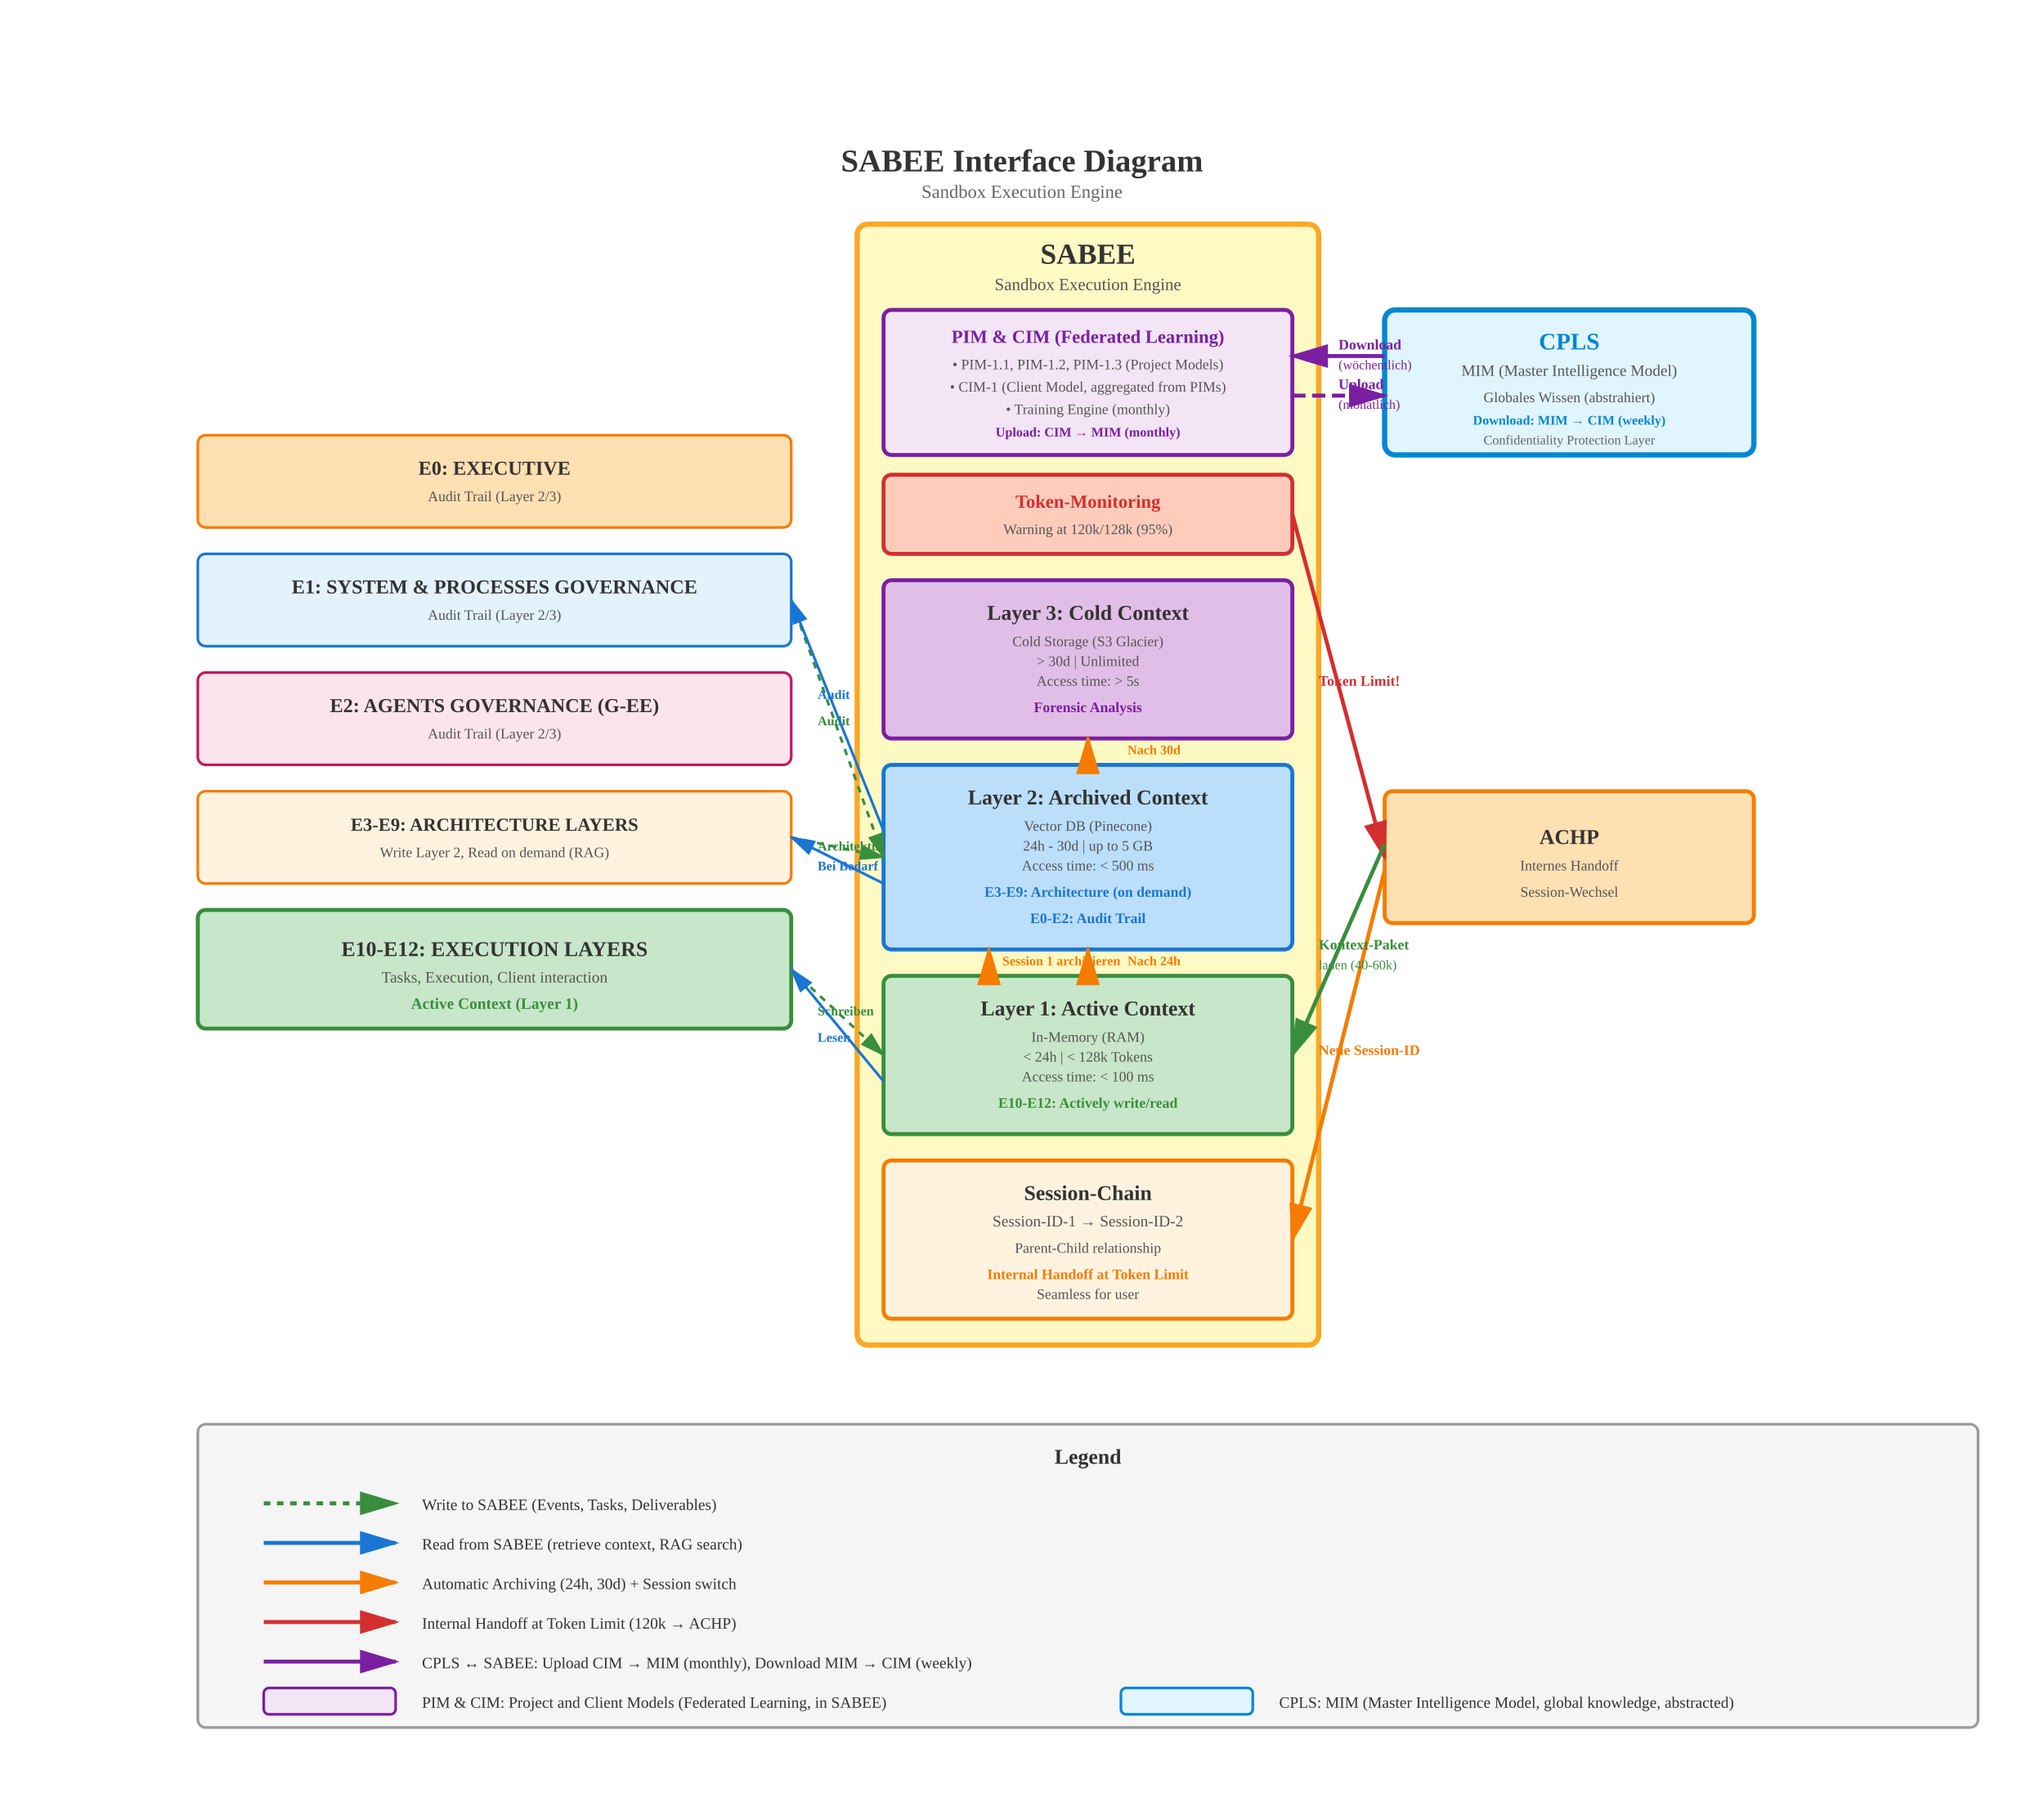
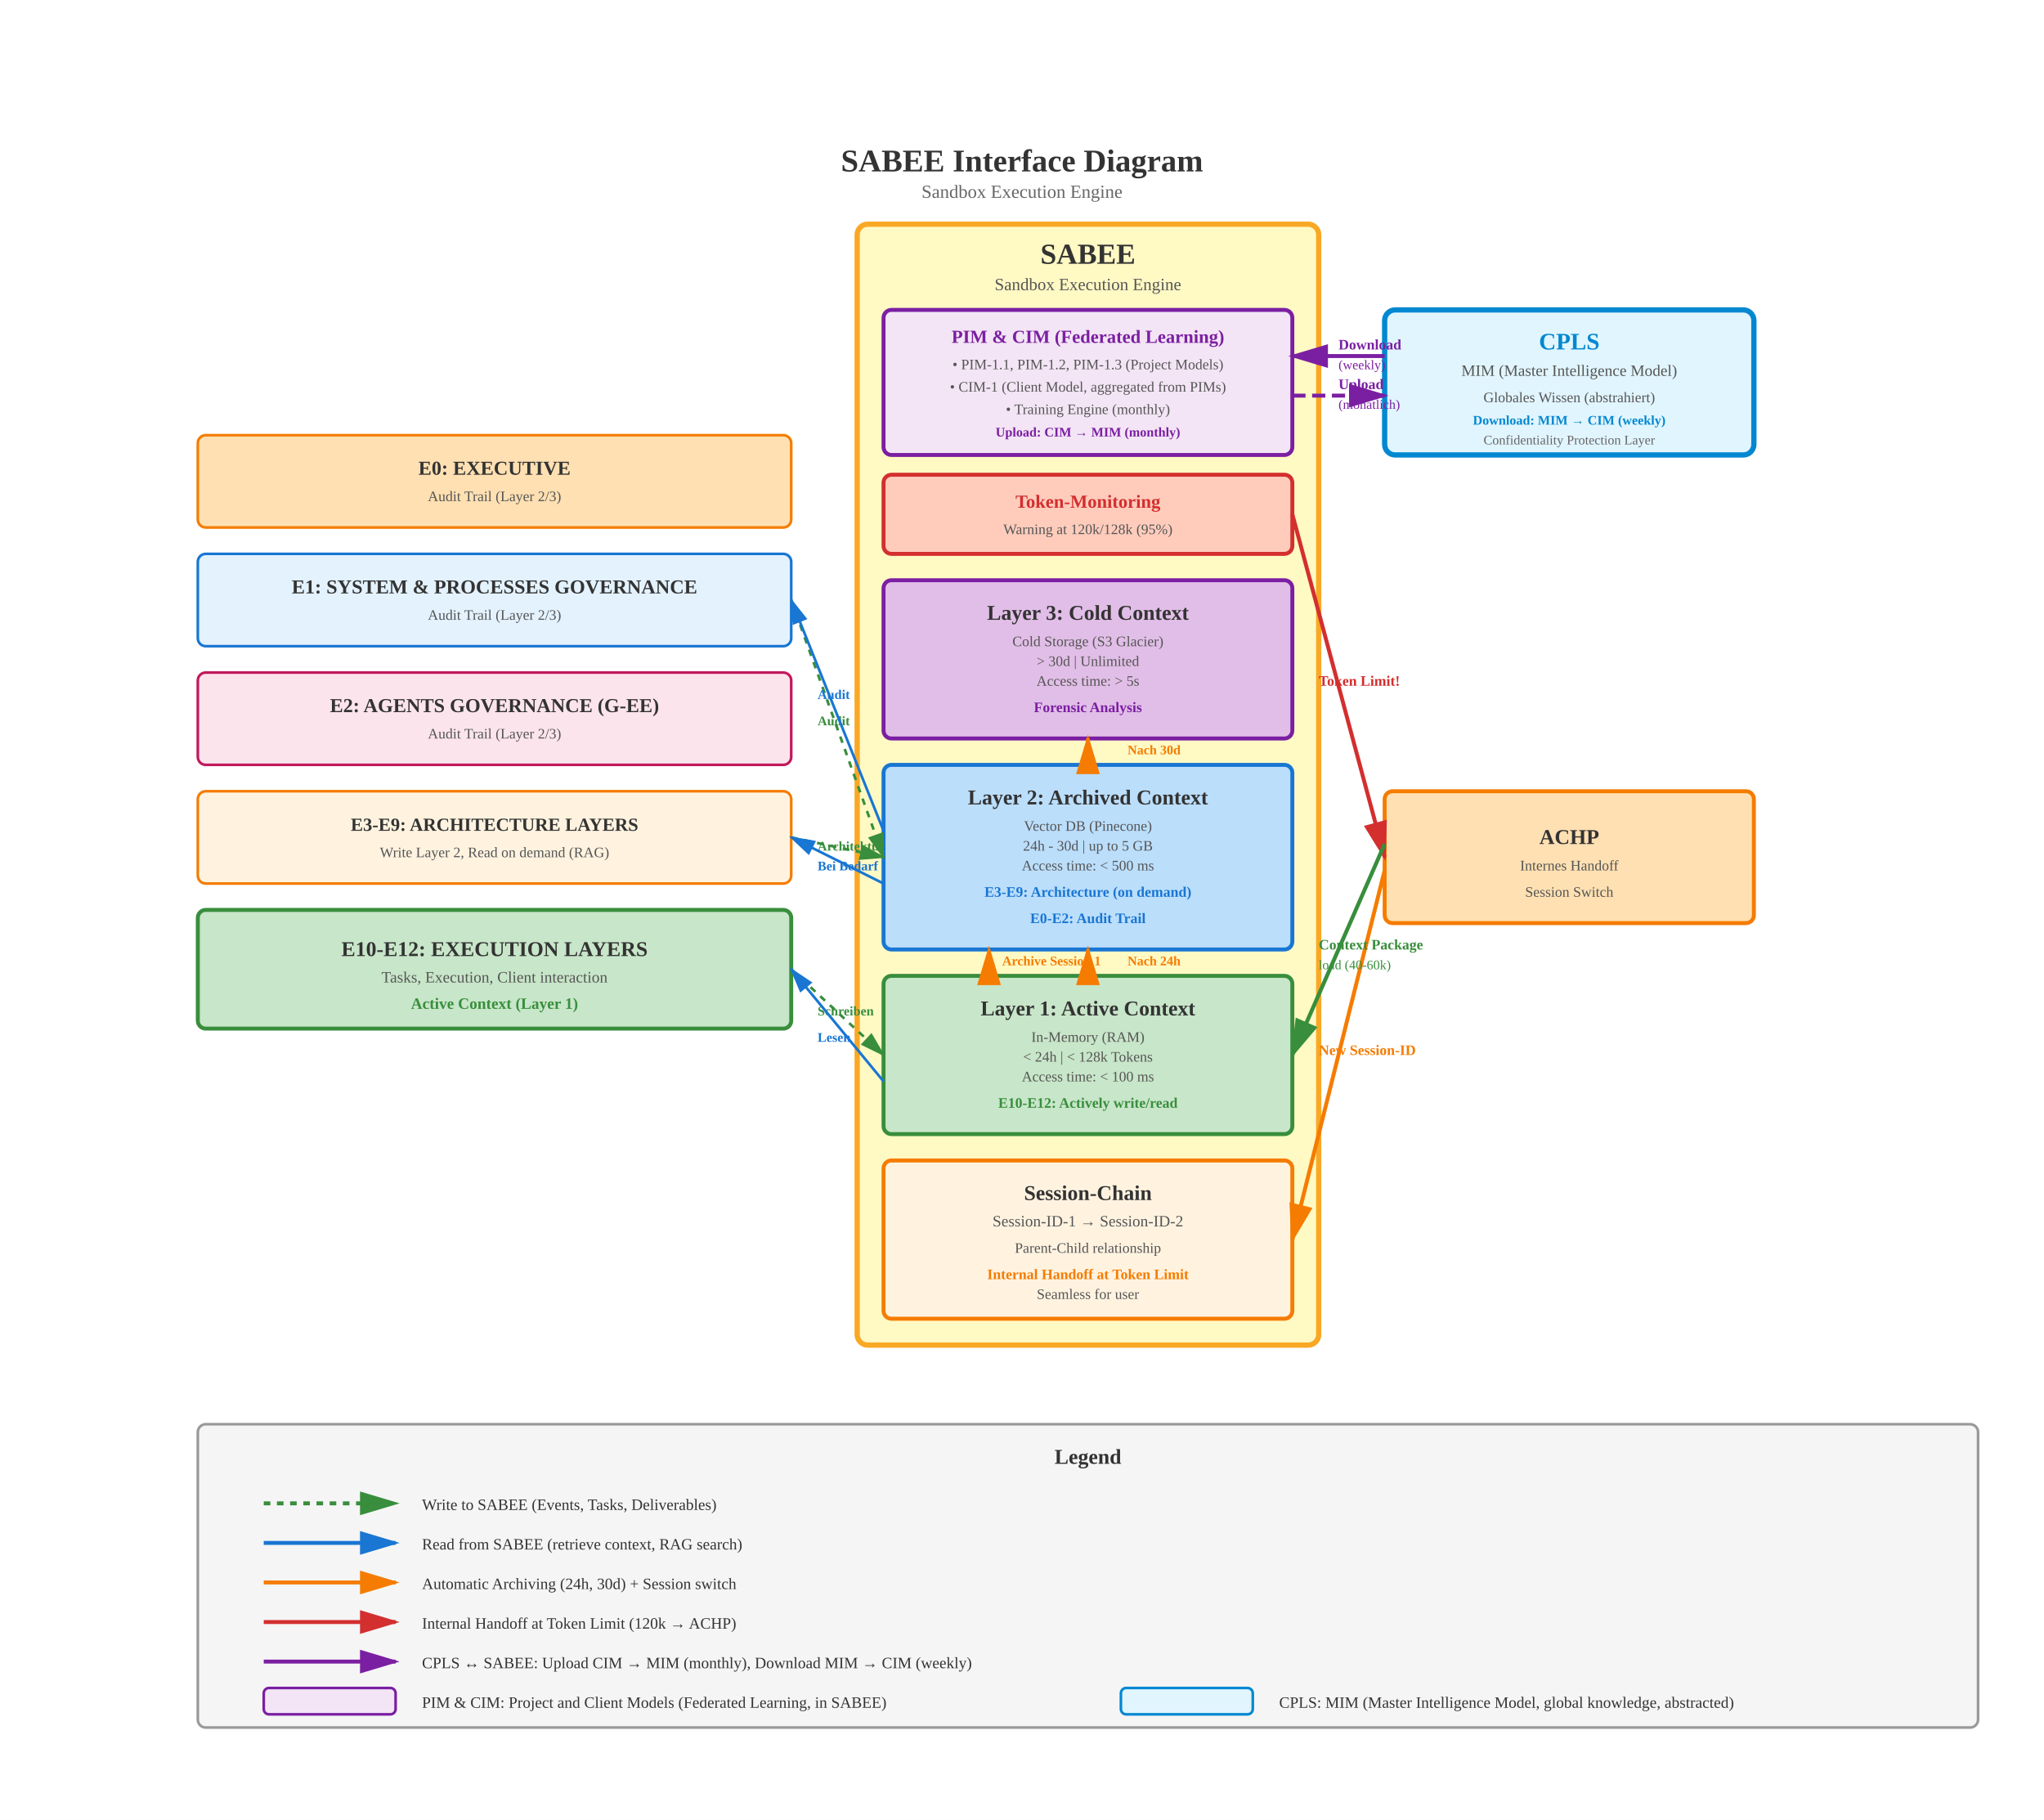
<svg xmlns="http://www.w3.org/2000/svg" viewBox="-100 -100 1550 1380">
  <rect x="-100" y="-100" width="1550" height="1380" fill="white" />
  <text x="675" y="30" font-size="24" font-weight="bold" text-anchor="middle" fill="#333">SABEE Interface Diagram</text>
  <text x="675" y="50" font-size="14" text-anchor="middle" fill="#666">Sandbox Execution Engine</text>
  <defs>
    <marker id="arrowhead-green" markerWidth="10" markerHeight="10" refX="9" refY="3" orient="auto">
      <polygon points="0 0, 10 3, 0 6" fill="#388e3c" />
    </marker>
    <marker id="arrowhead-blue" markerWidth="10" markerHeight="10" refX="9" refY="3" orient="auto">
      <polygon points="0 0, 10 3, 0 6" fill="#1976d2" />
    </marker>
    <marker id="arrowhead-orange" markerWidth="10" markerHeight="10" refX="9" refY="3" orient="auto">
      <polygon points="0 0, 10 3, 0 6" fill="#f57c00" />
    </marker>
    <marker id="arrowhead-red" markerWidth="10" markerHeight="10" refX="9" refY="3" orient="auto">
      <polygon points="0 0, 10 3, 0 6" fill="#d32f2f" />
    </marker>
    <marker id="arrowhead-purple" markerWidth="10" markerHeight="10" refX="9" refY="3" orient="auto">
      <polygon points="0 0, 10 3, 0 6" fill="#7b1fa2" />
    </marker>
  </defs>
  <rect x="50" y="230" width="450" height="70" fill="#ffe0b2" stroke="#f57c00" stroke-width="2" rx="6" />
  <text x="275" y="260" font-size="15" font-weight="bold" text-anchor="middle" fill="#333">E0: EXECUTIVE</text>
  <text x="275" y="280" font-size="11" text-anchor="middle" fill="#555">Audit Trail (Layer 2/3)</text>
  <rect x="50" y="320" width="450" height="70" fill="#e3f2fd" stroke="#1976d2" stroke-width="2" rx="6" />
  <text x="275" y="350" font-size="15" font-weight="bold" text-anchor="middle" fill="#333">E1: SYSTEM &amp; PROCESSES GOVERNANCE</text>
  <text x="275" y="370" font-size="11" text-anchor="middle" fill="#555">Audit Trail (Layer 2/3)</text>
  <rect x="50" y="410" width="450" height="70" fill="#fce4ec" stroke="#c2185b" stroke-width="2" rx="6" />
  <text x="275" y="440" font-size="15" font-weight="bold" text-anchor="middle" fill="#333">E2: AGENTS GOVERNANCE (G-EE)</text>
  <text x="275" y="460" font-size="11" text-anchor="middle" fill="#555">Audit Trail (Layer 2/3)</text>
  <rect x="50" y="500" width="450" height="70" fill="#fff3e0" stroke="#f57c00" stroke-width="2" rx="6" />
  <text x="275" y="530" font-size="14" font-weight="bold" text-anchor="middle" fill="#333">E3-E9: ARCHITECTURE LAYERS</text>
  <text x="275" y="550" font-size="11" text-anchor="middle" fill="#555">Write Layer 2, Read on demand (RAG)</text>
  <rect x="50" y="590" width="450" height="90" fill="#c8e6c9" stroke="#388e3c" stroke-width="3" rx="6" />
  <text x="275" y="625" font-size="16" font-weight="bold" text-anchor="middle" fill="#333">E10-E12: EXECUTION LAYERS</text>
  <text x="275" y="645" font-size="12" text-anchor="middle" fill="#555">Tasks, Execution, Client interaction</text>
  <text x="275" y="665" font-size="12" font-weight="bold" text-anchor="middle" fill="#388e3c">Active Context (Layer 1)</text>
  <rect x="550" y="70" width="350" height="850" fill="#fff9c4" stroke="#f9a825" stroke-width="4" rx="8" />
  <text x="725" y="100" font-size="22" font-weight="bold" text-anchor="middle" fill="#333">SABEE</text>
  <text x="725" y="120" font-size="13" text-anchor="middle" fill="#555">Sandbox Execution Engine</text>
  <rect x="570" y="135" width="310" height="110" fill="#f3e5f5" stroke="#7b1fa2" stroke-width="3" rx="6" />
  <text x="725" y="160" font-size="14" font-weight="bold" text-anchor="middle" fill="#7b1fa2">PIM &amp; CIM (Federated Learning)</text>
  <text x="725" y="180" font-size="11" text-anchor="middle" fill="#555">• PIM-1.1, PIM-1.2, PIM-1.3 (Project Models)</text>
  <text x="725" y="197" font-size="11" text-anchor="middle" fill="#555">• CIM-1 (Client Model, aggregated from PIMs)</text>
  <text x="725" y="214" font-size="11" text-anchor="middle" fill="#555">• Training Engine (monthly)</text>
  <text x="725" y="231" font-size="10" font-weight="bold" text-anchor="middle" fill="#7b1fa2">Upload: CIM → MIM (monthly)</text>
  <rect x="570" y="260" width="310" height="60" fill="#ffccbc" stroke="#d32f2f" stroke-width="3" rx="6" />
  <text x="725" y="285" font-size="14" font-weight="bold" text-anchor="middle" fill="#d32f2f">Token-Monitoring</text>
  <text x="725" y="305" font-size="11" text-anchor="middle" fill="#555">Warning at 120k/128k (95%)</text>
  <rect x="570" y="340" width="310" height="120" fill="#e1bee7" stroke="#7b1fa2" stroke-width="3" rx="6" />
  <text x="725" y="370" font-size="16" font-weight="bold" text-anchor="middle" fill="#333">Layer 3: Cold Context</text>
  <text x="725" y="390" font-size="11" text-anchor="middle" fill="#555">Cold Storage (S3 Glacier)</text>
  <text x="725" y="405" font-size="11" text-anchor="middle" fill="#555">&gt; 30d | Unlimited</text>
  <text x="725" y="420" font-size="11" text-anchor="middle" fill="#555">Access time: &gt; 5s</text>
  <text x="725" y="440" font-size="11" font-weight="bold" text-anchor="middle" fill="#7b1fa2">Forensic Analysis</text>
  <rect x="570" y="480" width="310" height="140" fill="#bbdefb" stroke="#1976d2" stroke-width="3" rx="6" />
  <text x="725" y="510" font-size="16" font-weight="bold" text-anchor="middle" fill="#333">Layer 2: Archived Context</text>
  <text x="725" y="530" font-size="11" text-anchor="middle" fill="#555">Vector DB (Pinecone)</text>
  <text x="725" y="545" font-size="11" text-anchor="middle" fill="#555">24h - 30d | up to 5 GB</text>
  <text x="725" y="560" font-size="11" text-anchor="middle" fill="#555">Access time: &lt; 500 ms</text>
  <text x="725" y="580" font-size="11" font-weight="bold" text-anchor="middle" fill="#1976d2">E3-E9: Architecture (on demand)</text>
  <text x="725" y="600" font-size="11" font-weight="bold" text-anchor="middle" fill="#1976d2">E0-E2: Audit Trail</text>
  <rect x="570" y="640" width="310" height="120" fill="#c8e6c9" stroke="#388e3c" stroke-width="3" rx="6" />
  <text x="725" y="670" font-size="16" font-weight="bold" text-anchor="middle" fill="#333">Layer 1: Active Context</text>
  <text x="725" y="690" font-size="11" text-anchor="middle" fill="#555">In-Memory (RAM)</text>
  <text x="725" y="705" font-size="11" text-anchor="middle" fill="#555">&lt; 24h | &lt; 128k Tokens</text>
  <text x="725" y="720" font-size="11" text-anchor="middle" fill="#555">Access time: &lt; 100 ms</text>
  <text x="725" y="740" font-size="11" font-weight="bold" text-anchor="middle" fill="#388e3c">E10-E12: Actively write/read</text>
  <rect x="570" y="780" width="310" height="120" fill="#fff3e0" stroke="#f57c00" stroke-width="3" rx="6" />
  <text x="725" y="810" font-size="16" font-weight="bold" text-anchor="middle" fill="#333">Session-Chain</text>
  <text x="725" y="830" font-size="12" text-anchor="middle" fill="#555">Session-ID-1 → Session-ID-2</text>
  <text x="725" y="850" font-size="11" text-anchor="middle" fill="#555">Parent-Child relationship</text>
  <text x="725" y="870" font-size="11" font-weight="bold" text-anchor="middle" fill="#f57c00">Internal Handoff at Token Limit</text>
  <text x="725" y="885" font-size="11" text-anchor="middle" fill="#555">Seamless for user</text>
  <line x1="725" y1="640" x2="725" y2="620" stroke="#f57c00" stroke-width="3" marker-end="url(#arrowhead-orange)" />
  <text x="755" y="632" font-size="10" fill="#f57c00" font-weight="bold">Nach 24h</text>
  <line x1="725" y1="480" x2="725" y2="460" stroke="#f57c00" stroke-width="3" marker-end="url(#arrowhead-orange)" />
  <text x="755" y="472" font-size="10" fill="#f57c00" font-weight="bold">Nach 30d</text>
  <rect x="950" y="135" width="280" height="110" fill="#e1f5fe" stroke="#0288d1" stroke-width="4" rx="8" />
  <text x="1090" y="165" font-size="18" font-weight="bold" text-anchor="middle" fill="#0288d1">CPLS</text>
  <text x="1090" y="185" font-size="12" text-anchor="middle" fill="#555">MIM (Master Intelligence Model)</text>
  <text x="1090" y="205" font-size="11" text-anchor="middle" fill="#555">Globales Wissen (abstrahiert)</text>
  <text x="1090" y="222" font-size="10" font-weight="bold" text-anchor="middle" fill="#0288d1">Download: MIM → CIM (weekly)</text>
  <text x="1090" y="237" font-size="10" text-anchor="middle" fill="#666">Confidentiality Protection Layer</text>
  <rect x="950" y="500" width="280" height="100" fill="#ffe0b2" stroke="#f57c00" stroke-width="3" rx="6" />
  <text x="1090" y="540" font-size="16" font-weight="bold" text-anchor="middle" fill="#333">ACHP</text>
  <text x="1090" y="560" font-size="11" text-anchor="middle" fill="#555">Internes Handoff</text>
-   <text x="1090" y="580" font-size="11" text-anchor="middle" fill="#555">Session-Wechsel</text>
+   <text x="1090" y="580" font-size="11" text-anchor="middle" fill="#555">Session Switch</text>
  <line x1="500" y1="635" x2="570" y2="700" stroke="#388e3c" stroke-width="2" stroke-dasharray="5,5" marker-end="url(#arrowhead-green)" />
  <text x="520" y="670" font-size="10" fill="#388e3c" font-weight="bold">Schreiben</text>
  <line x1="500" y1="535" x2="570" y2="550" stroke="#388e3c" stroke-width="2" stroke-dasharray="5,5" marker-end="url(#arrowhead-green)" />
  <text x="520" y="545" font-size="10" fill="#388e3c" font-weight="bold">Architektur</text>
  <line x1="500" y1="355" x2="570" y2="550" stroke="#388e3c" stroke-width="2" stroke-dasharray="5,5" marker-end="url(#arrowhead-green)" />
  <text x="520" y="450" font-size="10" fill="#388e3c" font-weight="bold">Audit</text>
  <line x1="570" y1="720" x2="500" y2="635" stroke="#1976d2" stroke-width="2" marker-end="url(#arrowhead-blue)" />
  <text x="520" y="690" font-size="10" fill="#1976d2" font-weight="bold">Lesen</text>
  <line x1="570" y1="570" x2="500" y2="535" stroke="#1976d2" stroke-width="2" marker-end="url(#arrowhead-blue)" />
  <text x="520" y="560" font-size="10" fill="#1976d2" font-weight="bold">Bei Bedarf</text>
  <line x1="570" y1="530" x2="500" y2="355" stroke="#1976d2" stroke-width="2" marker-end="url(#arrowhead-blue)" />
  <text x="520" y="430" font-size="10" fill="#1976d2" font-weight="bold">Audit</text>
  <line x1="880" y1="200" x2="950" y2="200" stroke="#7b1fa2" stroke-width="3" stroke-dasharray="10,5" marker-end="url(#arrowhead-purple)" />
  <text x="915" y="195" font-size="11" fill="#7b1fa2" font-weight="bold">Upload</text>
  <text x="915" y="210" font-size="10" fill="#7b1fa2">(monatlich)</text>
  <line x1="950" y1="170" x2="880" y2="170" stroke="#7b1fa2" stroke-width="3" marker-end="url(#arrowhead-purple)" />
  <text x="915" y="165" font-size="11" fill="#7b1fa2" font-weight="bold">Download</text>
-   <text x="915" y="180" font-size="10" fill="#7b1fa2">(wöchentlich)</text>
+   <text x="915" y="180" font-size="10" fill="#7b1fa2">(weekly)</text>
  <line x1="880" y1="290" x2="950" y2="550" stroke="#d32f2f" stroke-width="3" marker-end="url(#arrowhead-red)" />
  <text x="900" y="420" font-size="11" fill="#d32f2f" font-weight="bold">Token Limit!</text>
  <line x1="950" y1="560" x2="880" y2="840" stroke="#f57c00" stroke-width="3" marker-end="url(#arrowhead-orange)" />
-   <text x="900" y="700" font-size="11" fill="#f57c00" font-weight="bold">Neue Session-ID</text>
+   <text x="900" y="700" font-size="11" fill="#f57c00" font-weight="bold">New Session-ID</text>
  <line x1="650" y1="640" x2="650" y2="620" stroke="#f57c00" stroke-width="3" stroke-dasharray="5,5" marker-end="url(#arrowhead-orange)" />
-   <text x="660" y="632" font-size="10" fill="#f57c00" font-weight="bold">Session 1 archivieren</text>
+   <text x="660" y="632" font-size="10" fill="#f57c00" font-weight="bold">Archive Session 1</text>
  <line x1="950" y1="540" x2="880" y2="700" stroke="#388e3c" stroke-width="3" marker-end="url(#arrowhead-green)" />
-   <text x="900" y="620" font-size="11" fill="#388e3c" font-weight="bold">Kontext-Paket</text>
-   <text x="900" y="635" font-size="10" fill="#388e3c">laden (40-60k)</text>
+   <text x="900" y="620" font-size="11" fill="#388e3c" font-weight="bold">Context Package</text>
+   <text x="900" y="635" font-size="10" fill="#388e3c">load (40-60k)</text>
  <rect x="50" y="980" width="1350" height="230" fill="#f5f5f5" stroke="#999" stroke-width="2" rx="6" />
  <text x="725" y="1010" font-size="16" font-weight="bold" text-anchor="middle" fill="#333">Legend</text>
  <line x1="100" y1="1040" x2="200" y2="1040" stroke="#388e3c" stroke-width="3" stroke-dasharray="5,5" marker-end="url(#arrowhead-green)" />
  <text x="220" y="1045" font-size="12" fill="#333">Write to SABEE (Events, Tasks, Deliverables)</text>
  <line x1="100" y1="1070" x2="200" y2="1070" stroke="#1976d2" stroke-width="3" marker-end="url(#arrowhead-blue)" />
  <text x="220" y="1075" font-size="12" fill="#333">Read from SABEE (retrieve context, RAG search)</text>
  <line x1="100" y1="1100" x2="200" y2="1100" stroke="#f57c00" stroke-width="3" marker-end="url(#arrowhead-orange)" />
  <text x="220" y="1105" font-size="12" fill="#333">Automatic Archiving (24h, 30d) + Session switch</text>
  <line x1="100" y1="1130" x2="200" y2="1130" stroke="#d32f2f" stroke-width="3" marker-end="url(#arrowhead-red)" />
  <text x="220" y="1135" font-size="12" fill="#333">Internal Handoff at Token Limit (120k → ACHP)</text>
  <line x1="100" y1="1160" x2="200" y2="1160" stroke="#7b1fa2" stroke-width="3" marker-end="url(#arrowhead-purple)" />
  <text x="220" y="1165" font-size="12" fill="#333">CPLS ↔ SABEE: Upload CIM → MIM (monthly), Download MIM → CIM (weekly)</text>
  <rect x="100" y="1180" width="100" height="20" fill="#f3e5f5" stroke="#7b1fa2" stroke-width="2" rx="4" />
  <text x="220" y="1195" font-size="12" fill="#333">PIM &amp; CIM: Project and Client Models (Federated Learning, in SABEE)</text>
  <rect x="750" y="1180" width="100" height="20" fill="#e1f5fe" stroke="#0288d1" stroke-width="2" rx="4" />
  <text x="870" y="1195" font-size="12" fill="#333">CPLS: MIM (Master Intelligence Model, global knowledge, abstracted)</text>
</svg>
